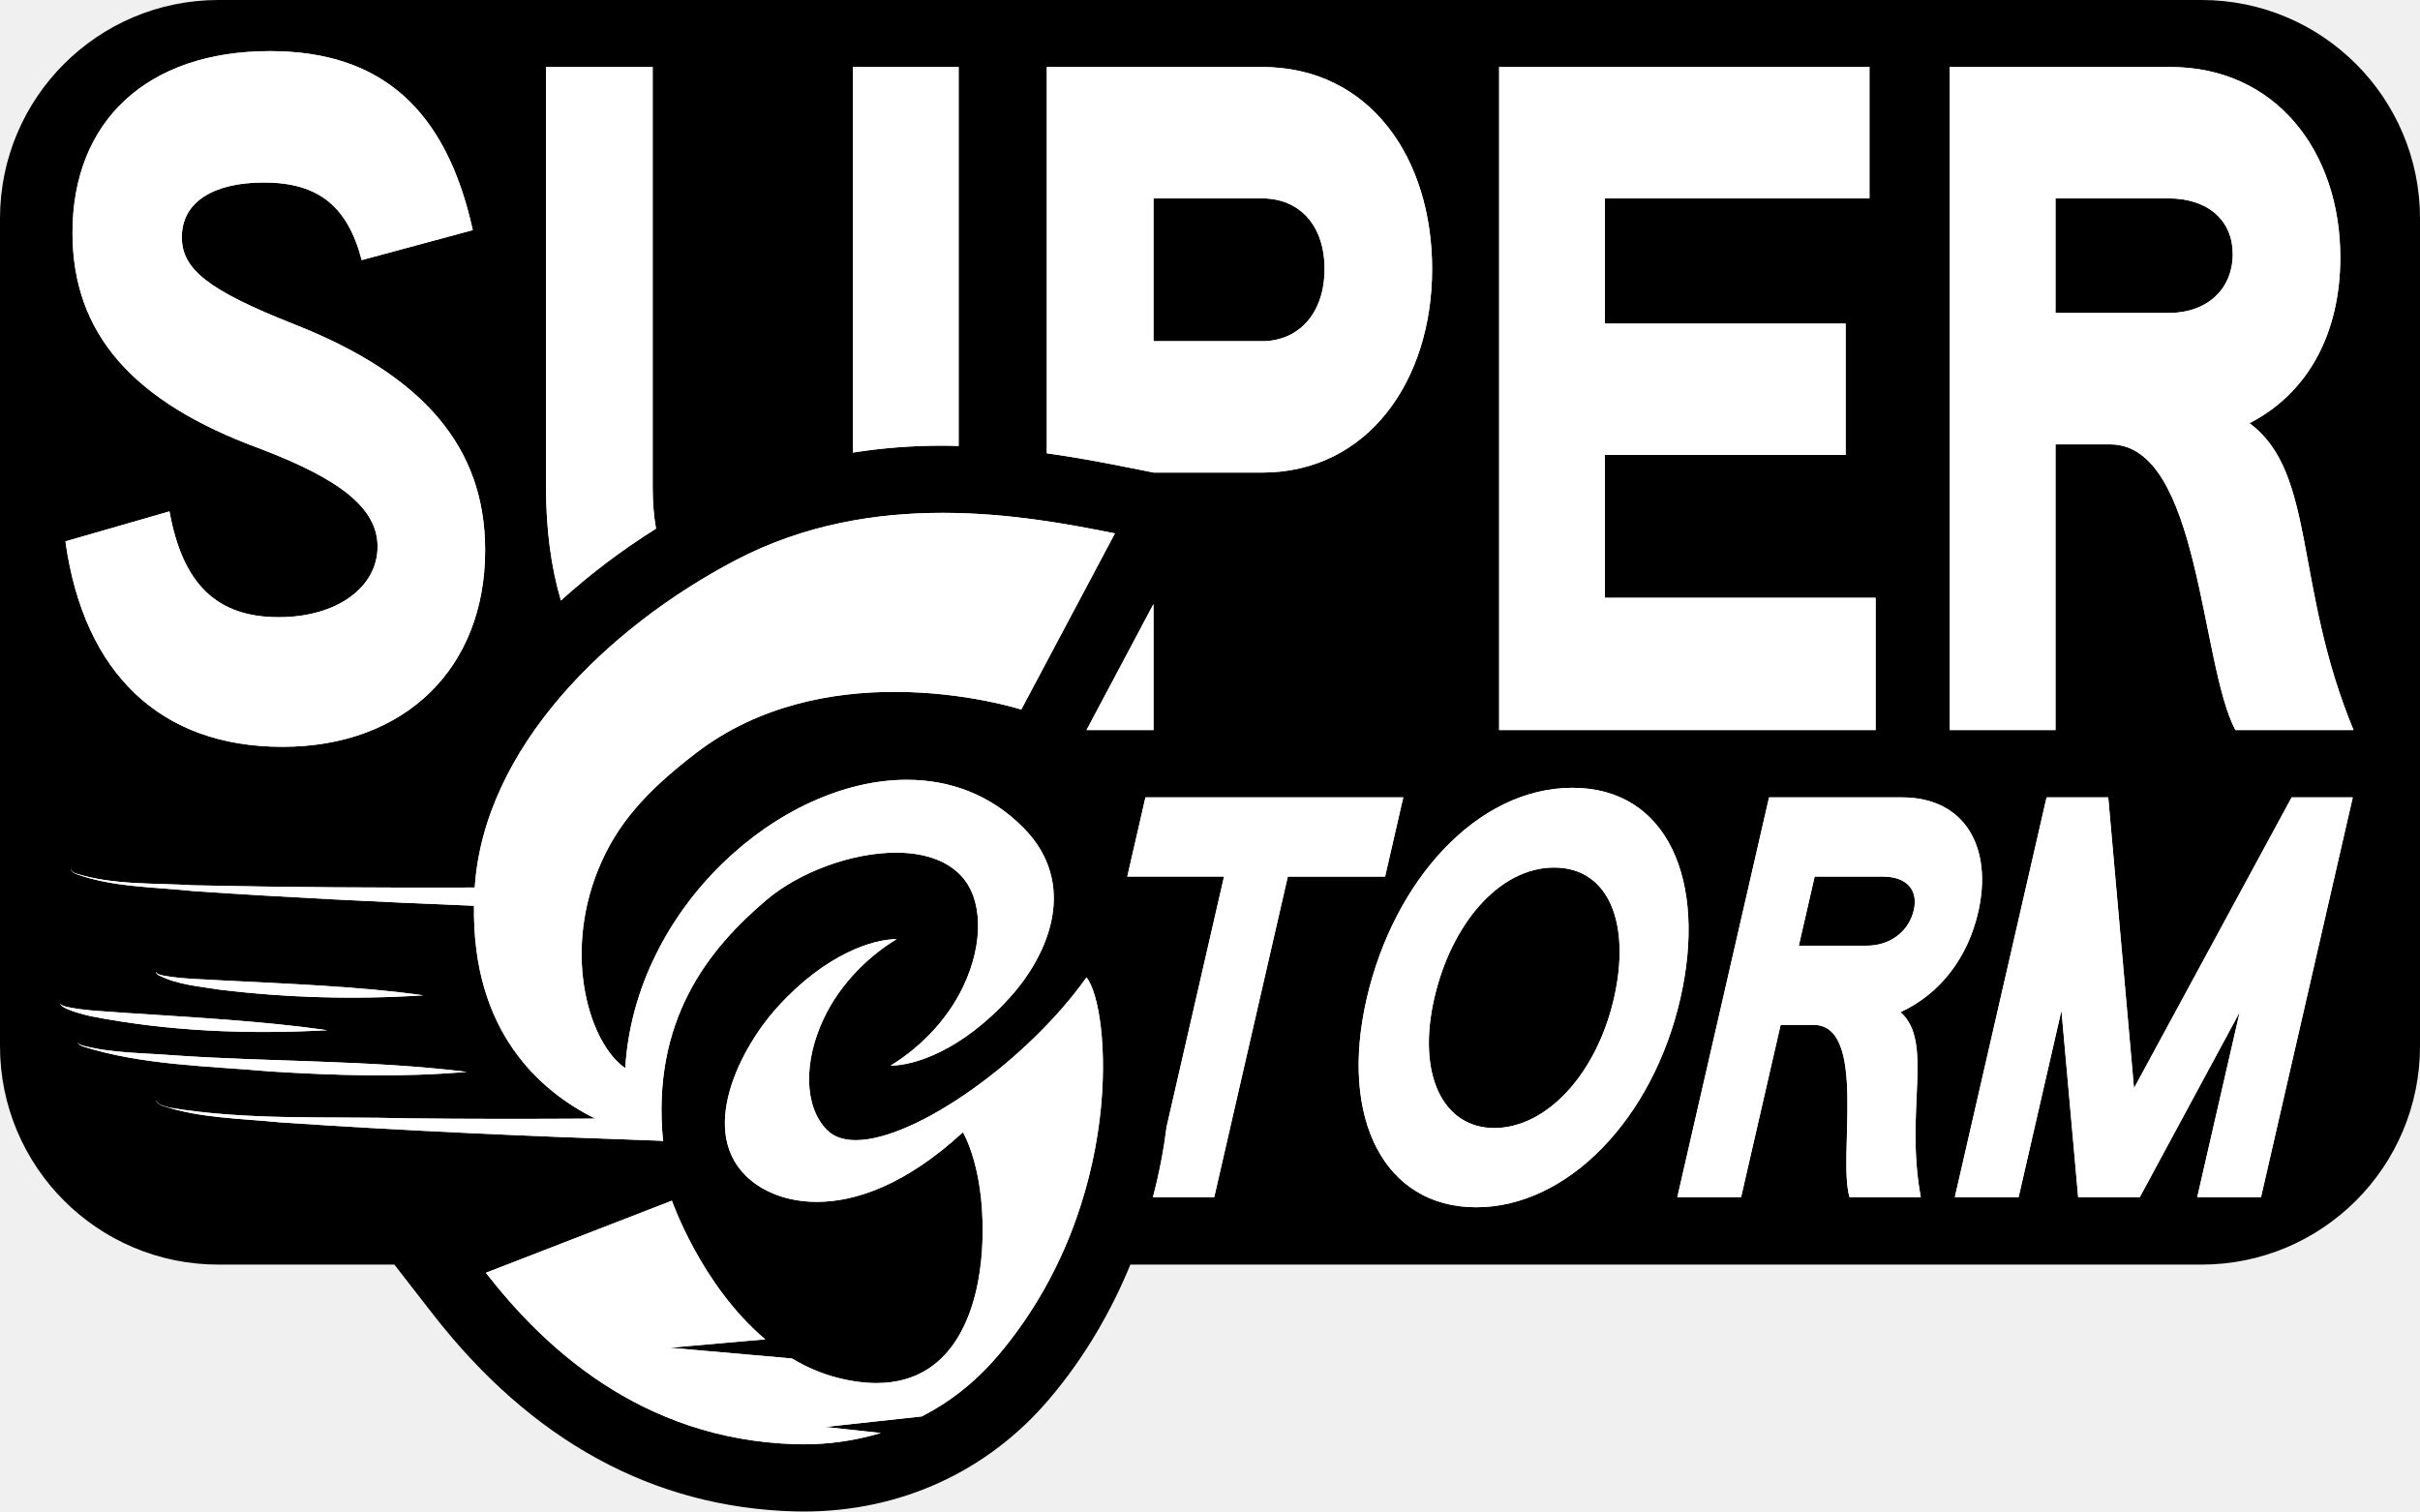
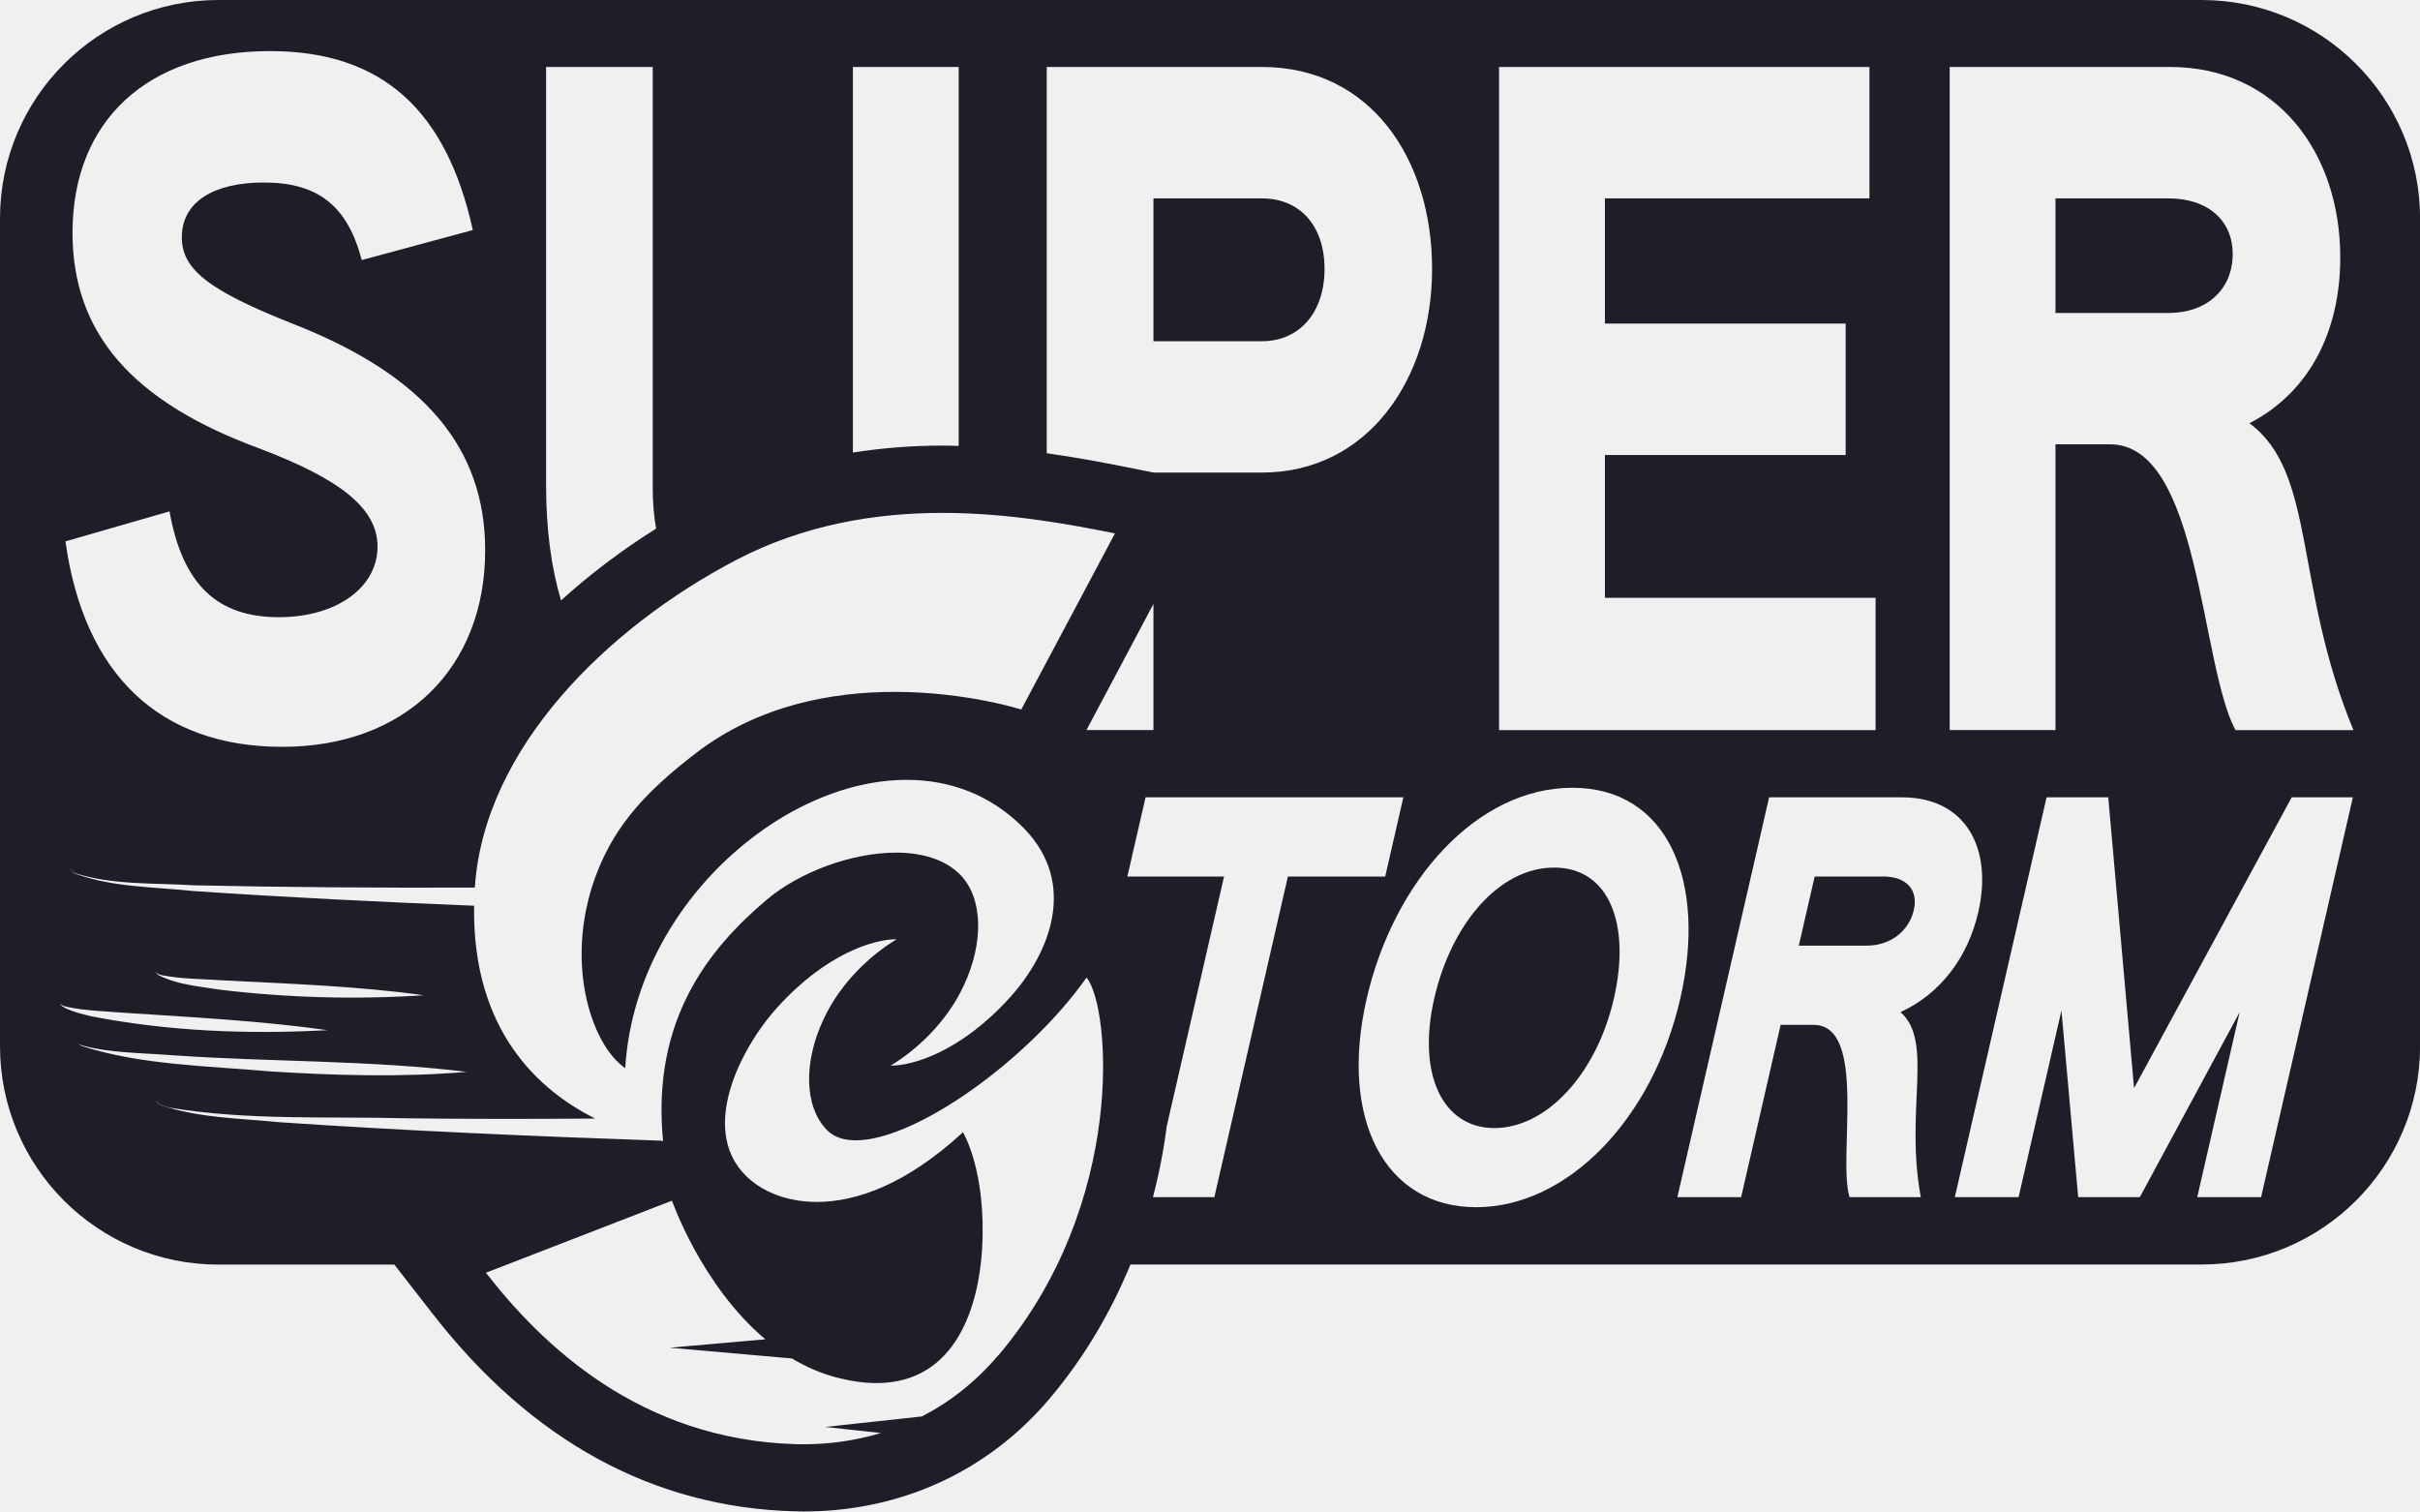
- <svg xmlns="http://www.w3.org/2000/svg" id="Layer_2" version="1.1" viewBox="0 0 288 179.885">
+ <svg xmlns="http://www.w3.org/2000/svg" id="Layer_2" data-name="Layer 2" viewBox="0 0 288 179.88">
  <defs>
    <style>
-       .st0 {
-         fill: #fff;
+       .cls-1 {
+         fill: #1e1e28;
      }
    </style>
  </defs>
-   <path d="M184.954,103.246c-6.58,0-12.245,6.771-14.264,15.564-2.076,9.047,1.013,15.437,7.149,15.437s12.143-6.326,14.233-15.437c2.019-8.794-.54-15.564-7.119-15.564Z" />
-   <path d="M224.059,104.322h-8.098l-1.888,8.225h8.098c2.783,0,5.01-1.708,5.591-4.238.537-2.341-.793-3.986-3.703-3.986Z" />
-   <path d="M157.633,32.003c0-5.142-2.938-8.395-7.451-8.395h-12.907v16.999h12.907c4.407,0,7.451-3.357,7.451-8.604Z" />
-   <path d="M262,0H26C11.641,0,0,11.641,0,26v98.5c0,14.359,11.641,26,26,26h20.933l4.577,5.885c11.746,15.103,26.211,23.004,42.993,23.483.379.011.765.016,1.156.016,11.535,0,21.925-4.771,29.256-13.435,4.194-4.956,7.342-10.422,9.607-15.95h127.479c14.359,0,26-11.641,26-26V26c0-14.359-11.641-26-26-26ZM178.409,7.972h44.073v15.636h-31.48v14.9h28.647v15.636h-28.647v16.999h32.215v15.74h-44.807V7.972ZM150.183,7.972c12.907,0,20.252,10.913,20.252,24.03,0,13.327-7.66,24.24-20.252,24.24h-12.876l-3.052-.61c-2.976-.595-6.212-1.205-9.676-1.686V7.972h25.604ZM118.807,161.282c-2.808,3.318-5.93,5.657-9.105,7.287l-11.503,1.251,6.62.72c-3.23.977-6.377,1.345-9.16,1.345-.313,0-.623-.005-.927-.013-18.641-.533-30.261-11.853-36.907-20.398l22.138-8.58s3.5,10.093,11.111,16.5l-11.368.999,14.545,1.278c1.671,1.003,3.492,1.81,5.477,2.31,1.683.424,3.205.617,4.583.617,9.66,0,12.169-9.52,12.558-15.855.574-9.337-2.275-13.995-2.275-13.995-6.834,6.3-12.812,8.285-17.369,8.285-3.103,0-5.548-.922-7.154-2.029-7.535-5.197-2.346-15.85,2.449-21.144,5.807-6.412,11.473-8.092,14.165-8.092h.021c-3.035,1.827-6.606,5.06-8.691,9.49-2.397,5.095-2.331,10.398.366,13.187.828.856,2.016,1.246,3.458,1.246,7.139,0,20.517-9.552,27.458-19.369,2.848,3.427,4.81,26.88-10.489,44.961ZM129.302,86.884l7.974-14.999v14.999h-7.974ZM114.085,7.972v45.099c-.635-.015-1.264-.037-1.911-.037-3.687,0-7.246.287-10.681.827V7.972h12.592ZM64.976,7.972h12.697v50.054c0,1.798.139,3.42.396,4.888-4.089,2.566-7.886,5.442-11.314,8.553-1.157-3.888-1.779-8.436-1.779-13.651V7.972ZM30.978,53.409c-15.216-5.562-22.351-13.746-22.351-25.709,0-13.326,8.919-21.616,23.505-21.616,13.327,0,20.987,7.03,24.135,21.302l-13.222,3.567c-1.679-6.4-5.142-9.233-11.648-9.233-5.981,0-9.759,2.309-9.759,6.506,0,3.777,3.043,6.296,13.432,10.389,15.425,6.086,22.666,14.69,22.666,26.863,0,14.061-9.549,23.4-24.135,23.4-14.376,0-23.61-8.605-25.814-24.45l12.382-3.567c1.574,8.709,5.667,12.592,13.012,12.592,6.926,0,11.752-3.567,11.752-8.395,0-4.513-4.302-7.976-13.956-11.648ZM7.164,119.373c.122.322.517.371.814.465,2.283.476,4.635.515,6.957.706,7.79.514,16.321.964,24.037,2.059-9.393.506-18.898.153-28.143-1.661-.99-.238-1.991-.478-2.925-.9-.279-.159-.685-.307-.74-.669ZM50.386,118.451c-8.063.521-16.134.304-24.148-.66-2.475-.4-5.128-.582-7.389-1.747-.133-.094-.302-.237-.267-.418.063.342.514.377.791.465,2.291.43,4.642.429,6.965.582,7.785.403,16.355.704,24.048,1.777ZM9.235,123.997c.059.249.334.332.542.423,3.515.928,7.217.878,10.825,1.168,11.649.81,23.337.558,34.948,1.973-7.79.673-15.588.433-23.374-.048-7.373-.656-15.368-.737-22.432-3.017-.201-.117-.477-.238-.509-.499ZM19.281,131.58c-.272-.136-.602-.291-.694-.607.281.58,1.052.668,1.609.848,9.324,1.556,18.859,1.017,28.286,1.27,7.447.091,14.899.079,22.351.033-6.69-3.325-14.649-10.433-14.422-25.329-11.145-.446-22.284-.993-33.418-1.75-4.685-.504-9.617-.43-14.074-2.083-.256-.136-.604-.409-.452-.74-.133.335.214.577.473.702,4.506,1.439,9.405,1.145,14.088,1.435,11.149.244,22.311.305,33.47.267,1.093-16.657,15.858-30.993,31.034-38.948,8.207-4.302,16.786-5.643,24.643-5.643,7.956,0,15.17,1.375,20.511,2.443l-11.145,20.964s-6.533-2.104-15.09-2.104c-7.32,0-16.12,1.539-23.581,7.25-5.986,4.582-9.507,8.533-11.68,13.901-4.254,10.506-.907,20.83,3.222,23.627,1.131-19.066,18.408-34.313,33.498-34.313,5.15,0,10.044,1.775,13.956,5.781,6.395,6.549,3.095,14.845-1.7,20.14-5.806,6.411-11.473,8.092-14.165,8.092h-.021c3.035-1.827,6.606-5.06,8.691-9.49,2.398-5.095,2.331-10.398-.366-13.187-1.812-1.874-4.587-2.667-7.671-2.667-5.301,0-11.516,2.342-15.339,5.564-6.993,5.894-13.786,14.385-12.387,28.771-.08-.013-.176-.031-.266-.047-15.117-.52-30.223-1.166-45.321-2.189-4.681-.471-9.545-.487-14.039-1.991ZM144.506,142.471h-7.298c.754-2.856,1.29-5.67,1.629-8.379l6.832-29.771h-11.082l.003-.002h-.432l.096-.419h-.002l.447-1.947.041-.178h0l1.579-6.88h30.683l-2.163,9.427h-11.577l-8.755,38.149ZM175.676,143.674c-10.882,0-16.316-10.502-13.035-24.801,3.238-14.107,13.167-25.116,24.491-25.116s16.058,11.071,12.834,25.116c-3.281,14.299-13.409,24.801-24.29,24.801ZM228.589,142.471h-8.478c-1.441-4.744,2.174-20.498-4.279-20.498h-3.922l-4.704,20.498h-7.592l10.918-47.576h15.815c7.592,0,10.816,6.074,9.074,13.666-1.22,5.313-4.436,9.679-9.245,11.894,3.994,3.543.491,11.641,2.412,22.017ZM269.081,142.471h-7.592l5.053-22.017-11.885,22.017h-7.339l-1.989-22.207-5.096,22.207h-7.592l10.918-47.576h7.339l3.066,34.607,18.759-34.607h7.275l-10.918,47.576ZM266.029,86.884c-4.197-7.87-4.197-33.999-14.901-33.999h-6.506v33.999h-12.592V7.972h26.234c12.592,0,20.252,10.074,20.252,22.666,0,8.814-3.673,16.055-10.809,19.728,7.975,5.877,5.247,19.309,12.382,36.518h-14.061Z" />
-   <path d="M258.054,23.608h-13.432v13.642h13.432c4.617,0,7.66-2.834,7.66-7.031,0-3.882-2.833-6.61-7.66-6.61Z" />
-   <path class="st0" d="M33.181,73.452c-7.346,0-11.438-3.883-13.012-12.592l-12.382,3.567c2.204,15.845,11.438,24.45,25.814,24.45,14.586,0,24.135-9.34,24.135-23.4,0-12.173-7.241-20.777-22.666-26.863-10.389-4.093-13.432-6.611-13.432-10.389,0-4.197,3.778-6.506,9.759-6.506,6.506,0,9.969,2.833,11.648,9.233l13.222-3.567c-3.148-14.271-10.808-21.302-24.135-21.302-14.586,0-23.505,8.29-23.505,21.616,0,11.963,7.135,20.147,22.351,25.709,9.654,3.673,13.956,7.136,13.956,11.648,0,4.827-4.827,8.395-11.752,8.395Z" />
-   <path class="st0" d="M78.069,62.914c-.256-1.468-.396-3.089-.396-4.888V7.972h-12.697v49.844c0,5.215.622,9.763,1.779,13.651,3.427-3.111,7.225-5.987,11.314-8.553Z" />
-   <path class="st0" d="M112.175,53.035c.646,0,1.276.022,1.911.037V7.972h-12.592v45.889c3.436-.54,6.995-.827,10.681-.827Z" />
-   <path class="st0" d="M134.254,55.633l3.052.61h12.876c12.592,0,20.252-10.913,20.252-24.24,0-13.117-7.345-24.03-20.252-24.03h-25.604v45.974c3.464.481,6.7,1.091,9.676,1.686ZM137.276,23.608h12.907c4.512,0,7.451,3.253,7.451,8.395,0,5.247-3.043,8.604-7.451,8.604h-12.907v-16.999Z" />
-   <polygon class="st0" points="137.276 71.885 129.302 86.884 137.276 86.884 137.276 71.885" />
-   <polygon class="st0" points="223.216 71.143 191.001 71.143 191.001 54.144 219.648 54.144 219.648 38.509 191.001 38.509 191.001 23.608 222.482 23.608 222.482 7.972 178.409 7.972 178.409 86.884 223.216 86.884 223.216 71.143" />
-   <path class="st0" d="M267.708,50.366c7.136-3.673,10.809-10.913,10.809-19.728,0-12.592-7.66-22.666-20.252-22.666h-26.234v78.911h12.592v-33.999h6.506c10.704,0,10.704,26.129,14.901,33.999h14.061c-7.135-17.209-4.407-30.641-12.382-36.518ZM258.054,37.25h-13.432v-13.642h13.432c4.827,0,7.66,2.729,7.66,6.61,0,4.197-3.043,7.031-7.66,7.031Z" />
-   <path class="st0" d="M167.001,94.895h-30.683l-1.579,6.88h0l-.041.178-.447,1.947h.002l-.096.419h.432l-.003.002h11.082l-6.832,29.771c-.339,2.709-.875,5.523-1.629,8.379h7.298l8.755-38.149h11.577l2.163-9.427Z" />
-   <path class="st0" d="M187.131,93.757c-11.324,0-21.253,11.009-24.491,25.116-3.281,14.299,2.153,24.801,13.035,24.801s21.009-10.502,24.29-24.801c3.223-14.045-1.51-25.116-12.834-25.116ZM192.073,118.81c-2.09,9.11-8.098,15.437-14.233,15.437s-9.226-6.39-7.149-15.437c2.019-8.794,7.684-15.564,14.264-15.564s9.138,6.771,7.119,15.564Z" />
-   <path class="st0" d="M235.422,108.561c1.742-7.592-1.482-13.666-9.074-13.666h-15.815l-10.918,47.576h7.592l4.704-20.498h3.922c6.453,0,2.838,15.754,4.279,20.498h8.478c-1.921-10.376,1.582-18.474-2.412-22.017,4.81-2.215,8.025-6.58,9.245-11.894ZM227.762,108.308c-.581,2.53-2.808,4.238-5.591,4.238h-8.098l1.888-8.225h8.098c2.91,0,4.24,1.646,3.703,3.986Z" />
-   <polygon class="st0" points="253.964 129.503 250.898 94.895 243.559 94.895 232.641 142.471 240.233 142.471 245.329 120.264 247.318 142.471 254.657 142.471 266.542 120.455 261.489 142.471 269.081 142.471 279.999 94.895 272.723 94.895 253.964 129.503" />
-   <path class="st0" d="M129.296,116.321c-6.942,9.817-20.32,19.369-27.458,19.369-1.442,0-2.63-.39-3.458-1.246-2.698-2.789-2.764-8.092-.366-13.187,2.085-4.431,5.656-7.664,8.691-9.49h-.021c-2.691,0-8.358,1.68-14.165,8.092-4.795,5.295-9.984,15.947-2.449,21.144,1.606,1.108,4.051,2.029,7.154,2.029,4.557,0,10.535-1.986,17.369-8.285,0,0,2.849,4.658,2.275,13.995-.389,6.336-2.898,15.855-12.558,15.855-1.378,0-2.9-.193-4.583-.617-1.985-.5-3.806-1.307-5.477-2.31l-14.545-1.278,11.368-.999c-7.611-6.407-11.111-16.5-11.111-16.5l-22.138,8.58c6.646,8.545,18.266,19.865,36.907,20.398.304.009.614.013.927.013,2.783,0,5.93-.368,9.16-1.345l-6.62-.72,11.503-1.251c3.175-1.63,6.297-3.969,9.105-7.287,15.299-18.082,13.337-41.534,10.489-44.961Z" />
-   <path class="st0" d="M78.641,135.76c.09.016.186.034.266.047-1.399-14.385,5.395-22.877,12.387-28.771,3.823-3.222,10.038-5.564,15.339-5.564,3.084,0,5.859.793,7.671,2.667,2.698,2.789,2.764,8.092.366,13.187-2.085,4.431-5.656,7.664-8.691,9.49h.021c2.691,0,8.359-1.681,14.165-8.092,4.795-5.295,8.094-13.591,1.7-20.14-3.912-4.006-8.806-5.781-13.956-5.781-15.089,0-32.366,15.247-33.498,34.313-4.129-2.797-7.476-13.121-3.222-23.627,2.174-5.368,5.694-9.319,11.68-13.901,7.461-5.712,16.261-7.25,23.581-7.25,8.556,0,15.09,2.104,15.09,2.104l11.145-20.964c-5.34-1.068-12.555-2.443-20.511-2.443-7.857,0-16.437,1.341-24.643,5.643-15.176,7.955-29.941,22.291-31.034,38.948-11.159.038-22.321-.023-33.47-.267-4.683-.29-9.582.004-14.088-1.435-.258-.125-.606-.367-.473-.702-.152.331.196.604.452.74,4.457,1.653,9.389,1.579,14.074,2.083,11.135.757,22.273,1.304,33.418,1.75-.227,14.896,7.732,22.004,14.422,25.329-7.451.045-14.904.058-22.351-.033-9.427-.253-18.961.286-28.286-1.27-.557-.179-1.329-.267-1.609-.848.092.317.422.471.694.607,4.494,1.504,9.358,1.519,14.039,1.991,15.098,1.023,30.203,1.669,45.321,2.189Z" />
-   <path class="st0" d="M55.55,127.561c-11.61-1.415-23.298-1.163-34.948-1.973-3.608-.29-7.311-.24-10.825-1.168-.208-.092-.483-.174-.542-.423.031.261.308.382.509.499,7.064,2.28,15.059,2.361,22.432,3.017,7.786.482,15.583.721,23.374.048Z" />
-   <path class="st0" d="M19.373,116.092c-.277-.088-.728-.123-.791-.465-.034.18.135.324.267.418,2.26,1.165,4.914,1.346,7.389,1.747,8.014.964,16.085,1.18,24.148.66-7.693-1.073-16.263-1.374-24.048-1.777-2.323-.153-4.675-.152-6.965-.582Z" />
-   <path class="st0" d="M38.972,122.603c-7.716-1.095-16.247-1.545-24.037-2.059-2.321-.191-4.674-.23-6.957-.706-.297-.093-.692-.143-.814-.465.055.362.461.51.74.669.934.422,1.935.662,2.925.9,9.245,1.814,18.75,2.168,28.143,1.661Z" />
+   <path class="cls-1" d="M184.95,103.25c-6.58,0-12.25,6.77-14.26,15.56-2.08,9.05,1.01,15.44,7.15,15.44s12.14-6.33,14.23-15.44c2.02-8.79-.54-15.56-7.12-15.56Z" />
+   <path class="cls-1" d="M224.06,104.32h-8.1l-1.89,8.22h8.1c2.78,0,5.01-1.71,5.59-4.24.54-2.34-.79-3.99-3.7-3.99Z" />
+   <path class="cls-1" d="M157.63,32c0-5.14-2.94-8.39-7.45-8.39h-12.91v17h12.91c4.41,0,7.45-3.36,7.45-8.6Z" />
+   <path class="cls-1" d="M262,0H26C11.64,0,0,11.64,0,26v98.5c0,14.36,11.64,26,26,26h20.93l4.58,5.88c11.75,15.1,26.21,23,42.99,23.48.38.01.76.02,1.16.02,11.54,0,21.93-4.77,29.26-13.44,4.19-4.96,7.34-10.42,9.61-15.95h127.48c14.36,0,26-11.64,26-26V26c0-14.36-11.64-26-26-26ZM178.41,7.97h44.07v15.64h-31.48v14.9h28.65v15.64h-28.65v17h32.21v15.74h-44.81V7.97ZM150.18,7.97c12.91,0,20.25,10.91,20.25,24.03s-7.66,24.24-20.25,24.24h-12.88l-3.05-.61c-2.98-.6-6.21-1.2-9.68-1.69V7.97h25.6ZM118.81,161.28c-2.81,3.32-5.93,5.66-9.1,7.29l-11.5,1.25,6.62.72c-3.23.98-6.38,1.34-9.16,1.34-.31,0-.62,0-.93-.01-18.64-.53-30.26-11.85-36.91-20.4l22.14-8.58s3.5,10.09,11.11,16.5l-11.37,1,14.54,1.28c1.67,1,3.49,1.81,5.48,2.31,1.68.42,3.21.62,4.58.62,9.66,0,12.17-9.52,12.56-15.86.57-9.34-2.27-13.99-2.27-13.99-6.83,6.3-12.81,8.29-17.37,8.29-3.1,0-5.55-.92-7.15-2.03-7.53-5.2-2.35-15.85,2.45-21.14,5.81-6.41,11.47-8.09,14.16-8.09h.02c-3.03,1.83-6.61,5.06-8.69,9.49-2.4,5.09-2.33,10.4.37,13.19.83.86,2.02,1.25,3.46,1.25,7.14,0,20.52-9.55,27.46-19.37,2.85,3.43,4.81,26.88-10.49,44.96ZM129.3,86.88l7.97-15v15h-7.97ZM114.09,7.97v45.1c-.63-.02-1.26-.04-1.91-.04-3.69,0-7.25.29-10.68.83V7.97h12.59ZM64.98,7.97h12.7v50.05c0,1.8.14,3.42.4,4.89-4.09,2.57-7.89,5.44-11.31,8.55-1.16-3.89-1.78-8.44-1.78-13.65V7.97ZM30.98,53.41c-15.22-5.56-22.35-13.75-22.35-25.71,0-13.33,8.92-21.62,23.51-21.62,13.33,0,20.99,7.03,24.13,21.3l-13.22,3.57c-1.68-6.4-5.14-9.23-11.65-9.23-5.98,0-9.76,2.31-9.76,6.51,0,3.78,3.04,6.3,13.43,10.39,15.43,6.09,22.67,14.69,22.67,26.86,0,14.06-9.55,23.4-24.14,23.4s-23.61-8.61-25.81-24.45l12.38-3.57c1.57,8.71,5.67,12.59,13.01,12.59,6.93,0,11.75-3.57,11.75-8.39,0-4.51-4.3-7.98-13.96-11.65ZM7.16,119.37c.12.32.52.37.81.46,2.28.48,4.64.52,6.96.71,7.79.51,16.32.96,24.04,2.06-9.39.51-18.9.15-28.14-1.66-.99-.24-1.99-.48-2.92-.9-.28-.16-.69-.31-.74-.67ZM50.39,118.45c-8.06.52-16.13.3-24.15-.66-2.47-.4-5.13-.58-7.39-1.75-.13-.09-.3-.24-.27-.42.06.34.51.38.79.46,2.29.43,4.64.43,6.97.58,7.78.4,16.36.7,24.05,1.78ZM9.23,124c.06.25.33.33.54.42,3.51.93,7.22.88,10.83,1.17,11.65.81,23.34.56,34.95,1.97-7.79.67-15.59.43-23.37-.05-7.37-.66-15.37-.74-22.43-3.02-.2-.12-.48-.24-.51-.5ZM19.28,131.58c-.27-.14-.6-.29-.69-.61.28.58,1.05.67,1.61.85,9.32,1.56,18.86,1.02,28.29,1.27,7.45.09,14.9.08,22.35.03-6.69-3.33-14.65-10.43-14.42-25.33-11.14-.45-22.28-.99-33.42-1.75-4.69-.5-9.62-.43-14.07-2.08-.26-.14-.6-.41-.45-.74-.13.33.21.58.47.7,4.51,1.44,9.4,1.14,14.09,1.44,11.15.24,22.31.31,33.47.27,1.09-16.66,15.86-30.99,31.03-38.95,8.21-4.3,16.79-5.64,24.64-5.64s15.17,1.37,20.51,2.44l-11.15,20.96s-6.53-2.1-15.09-2.1c-7.32,0-16.12,1.54-23.58,7.25-5.99,4.58-9.51,8.53-11.68,13.9-4.25,10.51-.91,20.83,3.22,23.63,1.13-19.07,18.41-34.31,33.5-34.31,5.15,0,10.04,1.78,13.96,5.78,6.39,6.55,3.1,14.85-1.7,20.14-5.81,6.41-11.47,8.09-14.16,8.09h-.02c3.03-1.83,6.61-5.06,8.69-9.49,2.4-5.09,2.33-10.4-.37-13.19-1.81-1.87-4.59-2.67-7.67-2.67-5.3,0-11.52,2.34-15.34,5.56-6.99,5.89-13.79,14.39-12.39,28.77-.08-.01-.18-.03-.27-.05-15.12-.52-30.22-1.17-45.32-2.19-4.68-.47-9.55-.49-14.04-1.99ZM144.51,142.47h-7.3c.75-2.86,1.29-5.67,1.63-8.38l6.83-29.77h-11.08,0s-.43,0-.43,0l.1-.42h0l.45-1.95.04-.18h0l1.58-6.88h30.68l-2.16,9.43h-11.58l-8.75,38.15ZM175.68,143.67c-10.88,0-16.32-10.5-13.04-24.8,3.24-14.11,13.17-25.12,24.49-25.12s16.06,11.07,12.83,25.12c-3.28,14.3-13.41,24.8-24.29,24.8ZM228.59,142.47h-8.48c-1.44-4.74,2.17-20.5-4.28-20.5h-3.92l-4.7,20.5h-7.59l10.92-47.58h15.82c7.59,0,10.82,6.07,9.07,13.67-1.22,5.31-4.44,9.68-9.25,11.89,3.99,3.54.49,11.64,2.41,22.02ZM269.08,142.47h-7.59l5.05-22.02-11.88,22.02h-7.34l-1.99-22.21-5.1,22.21h-7.59l10.92-47.58h7.34l3.07,34.61,18.76-34.61h7.28l-10.92,47.58ZM266.03,86.88c-4.2-7.87-4.2-34-14.9-34h-6.51v34h-12.59V7.97h26.23c12.59,0,20.25,10.07,20.25,22.67,0,8.81-3.67,16.05-10.81,19.73,7.98,5.88,5.25,19.31,12.38,36.52h-14.06Z" />
+   <path class="cls-1" d="M258.05,23.61h-13.43v13.64h13.43c4.62,0,7.66-2.83,7.66-7.03,0-3.88-2.83-6.61-7.66-6.61Z" />
</svg>
